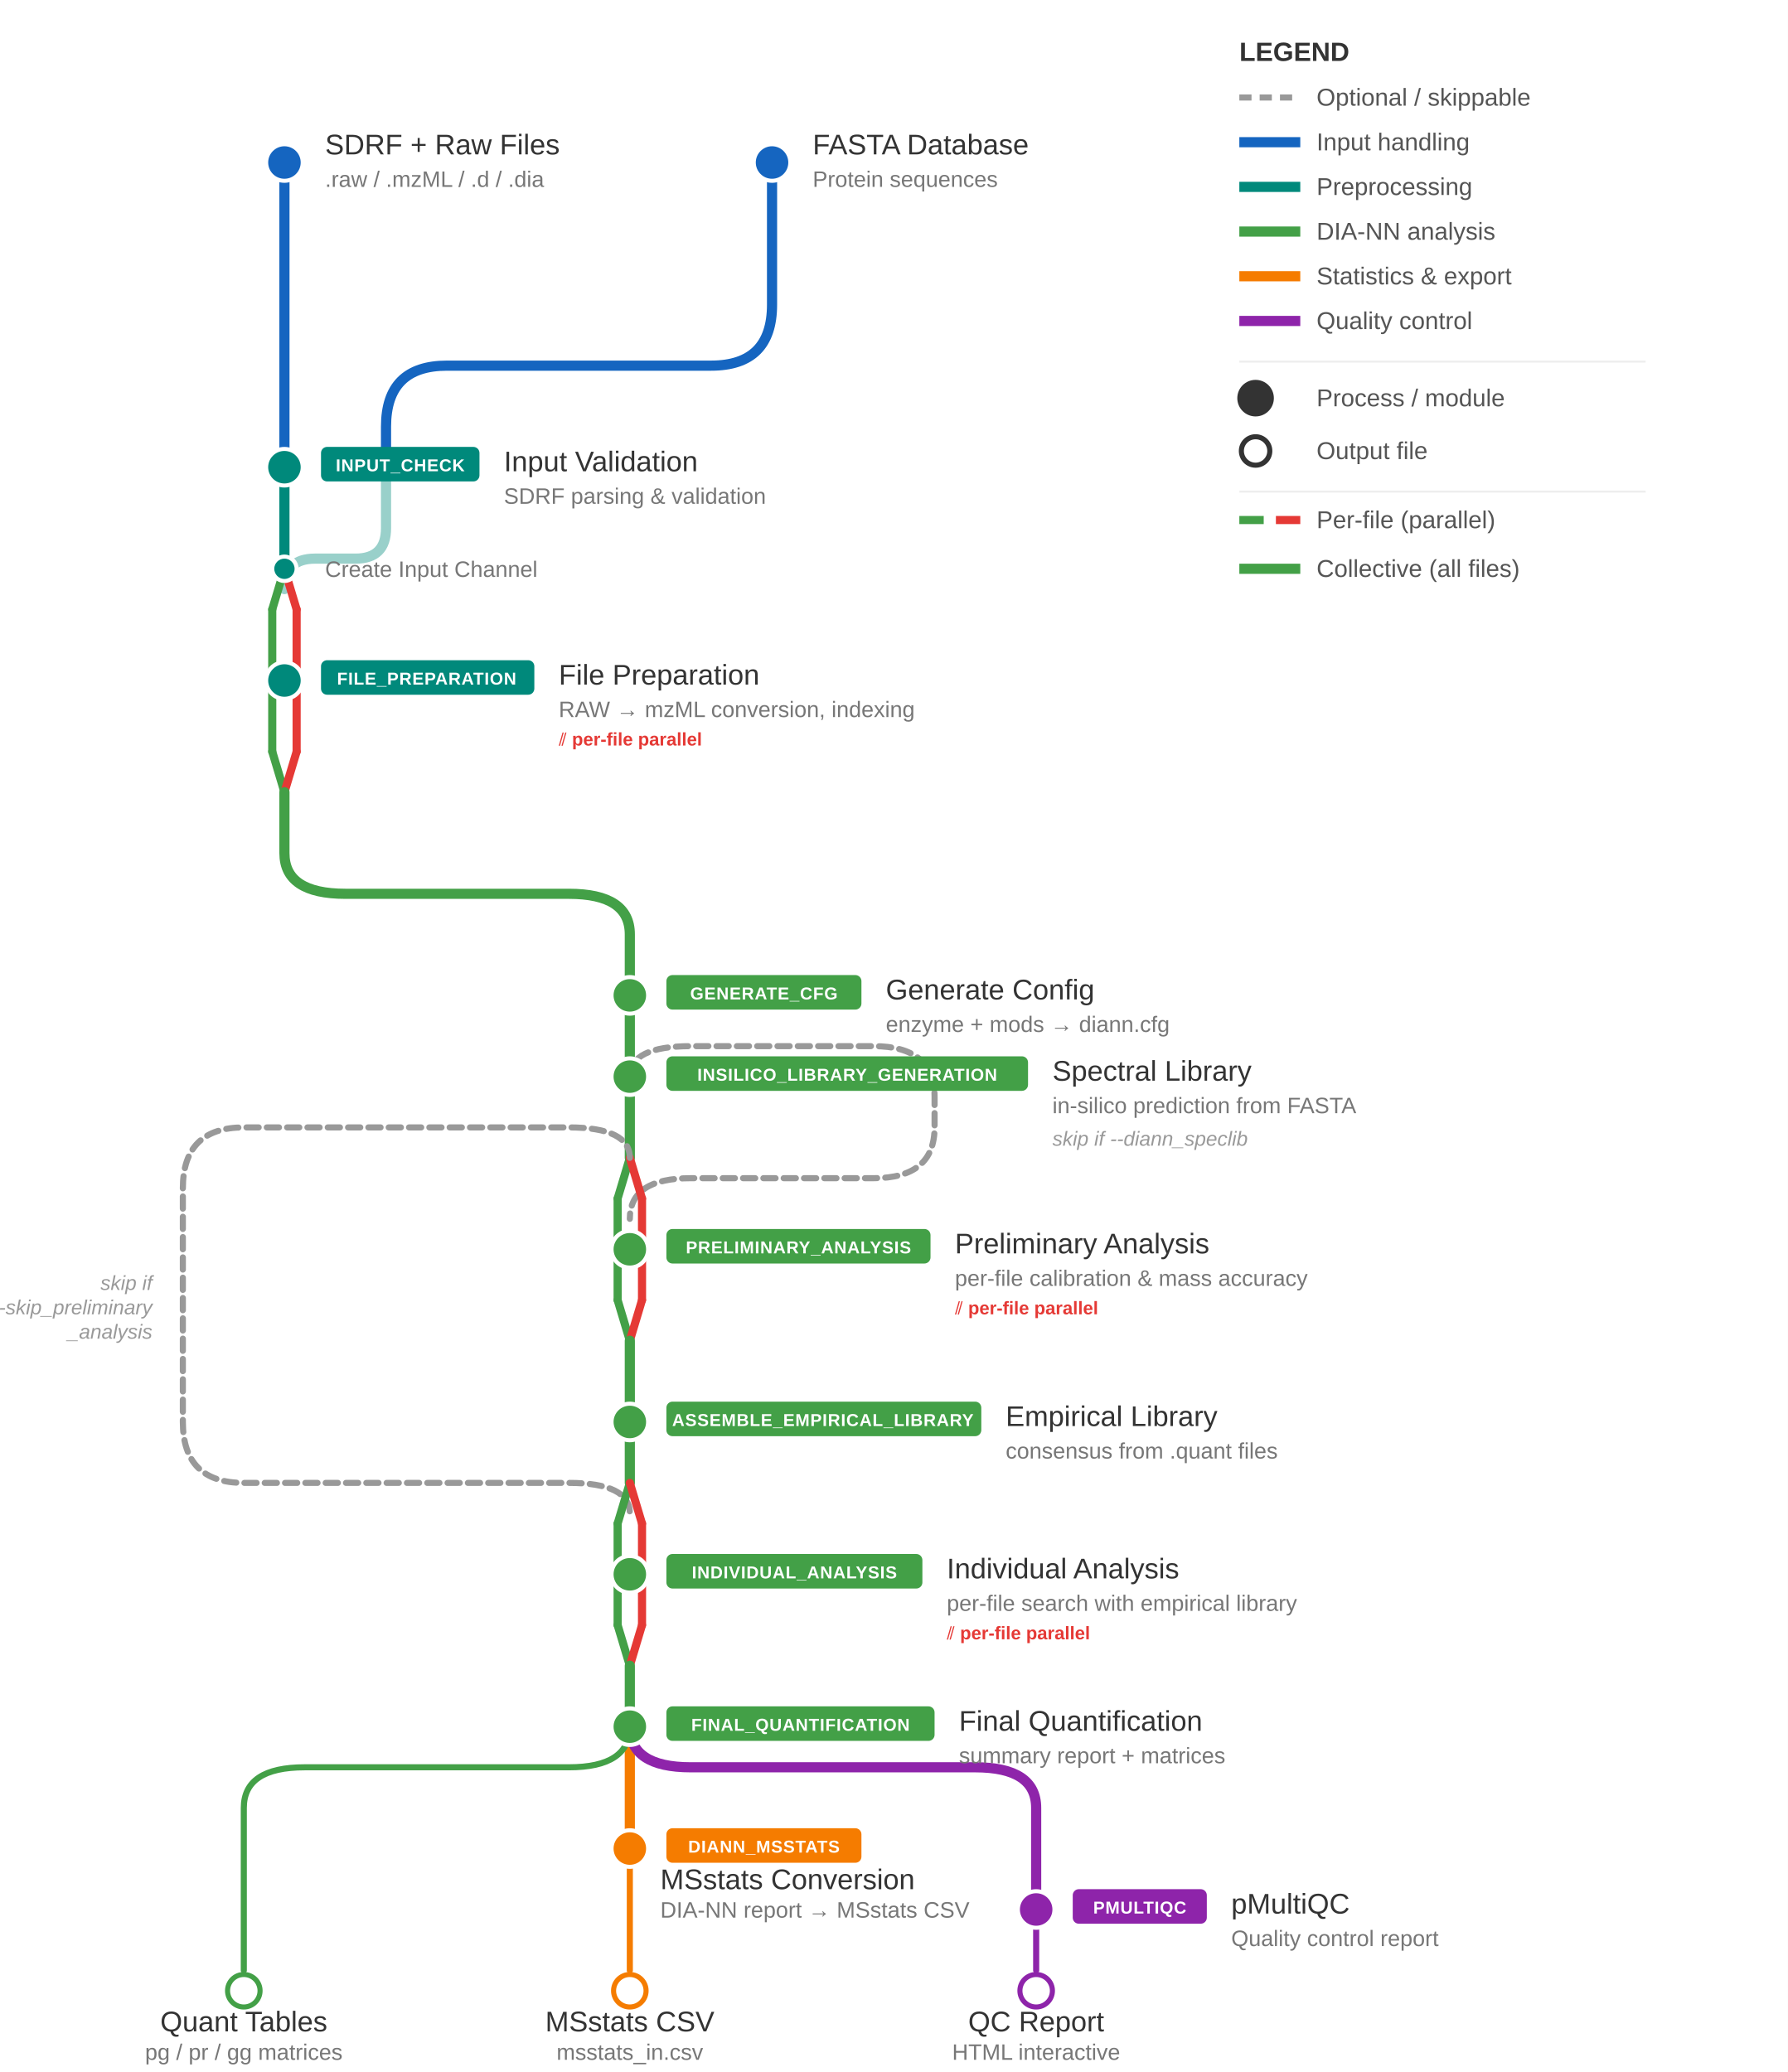
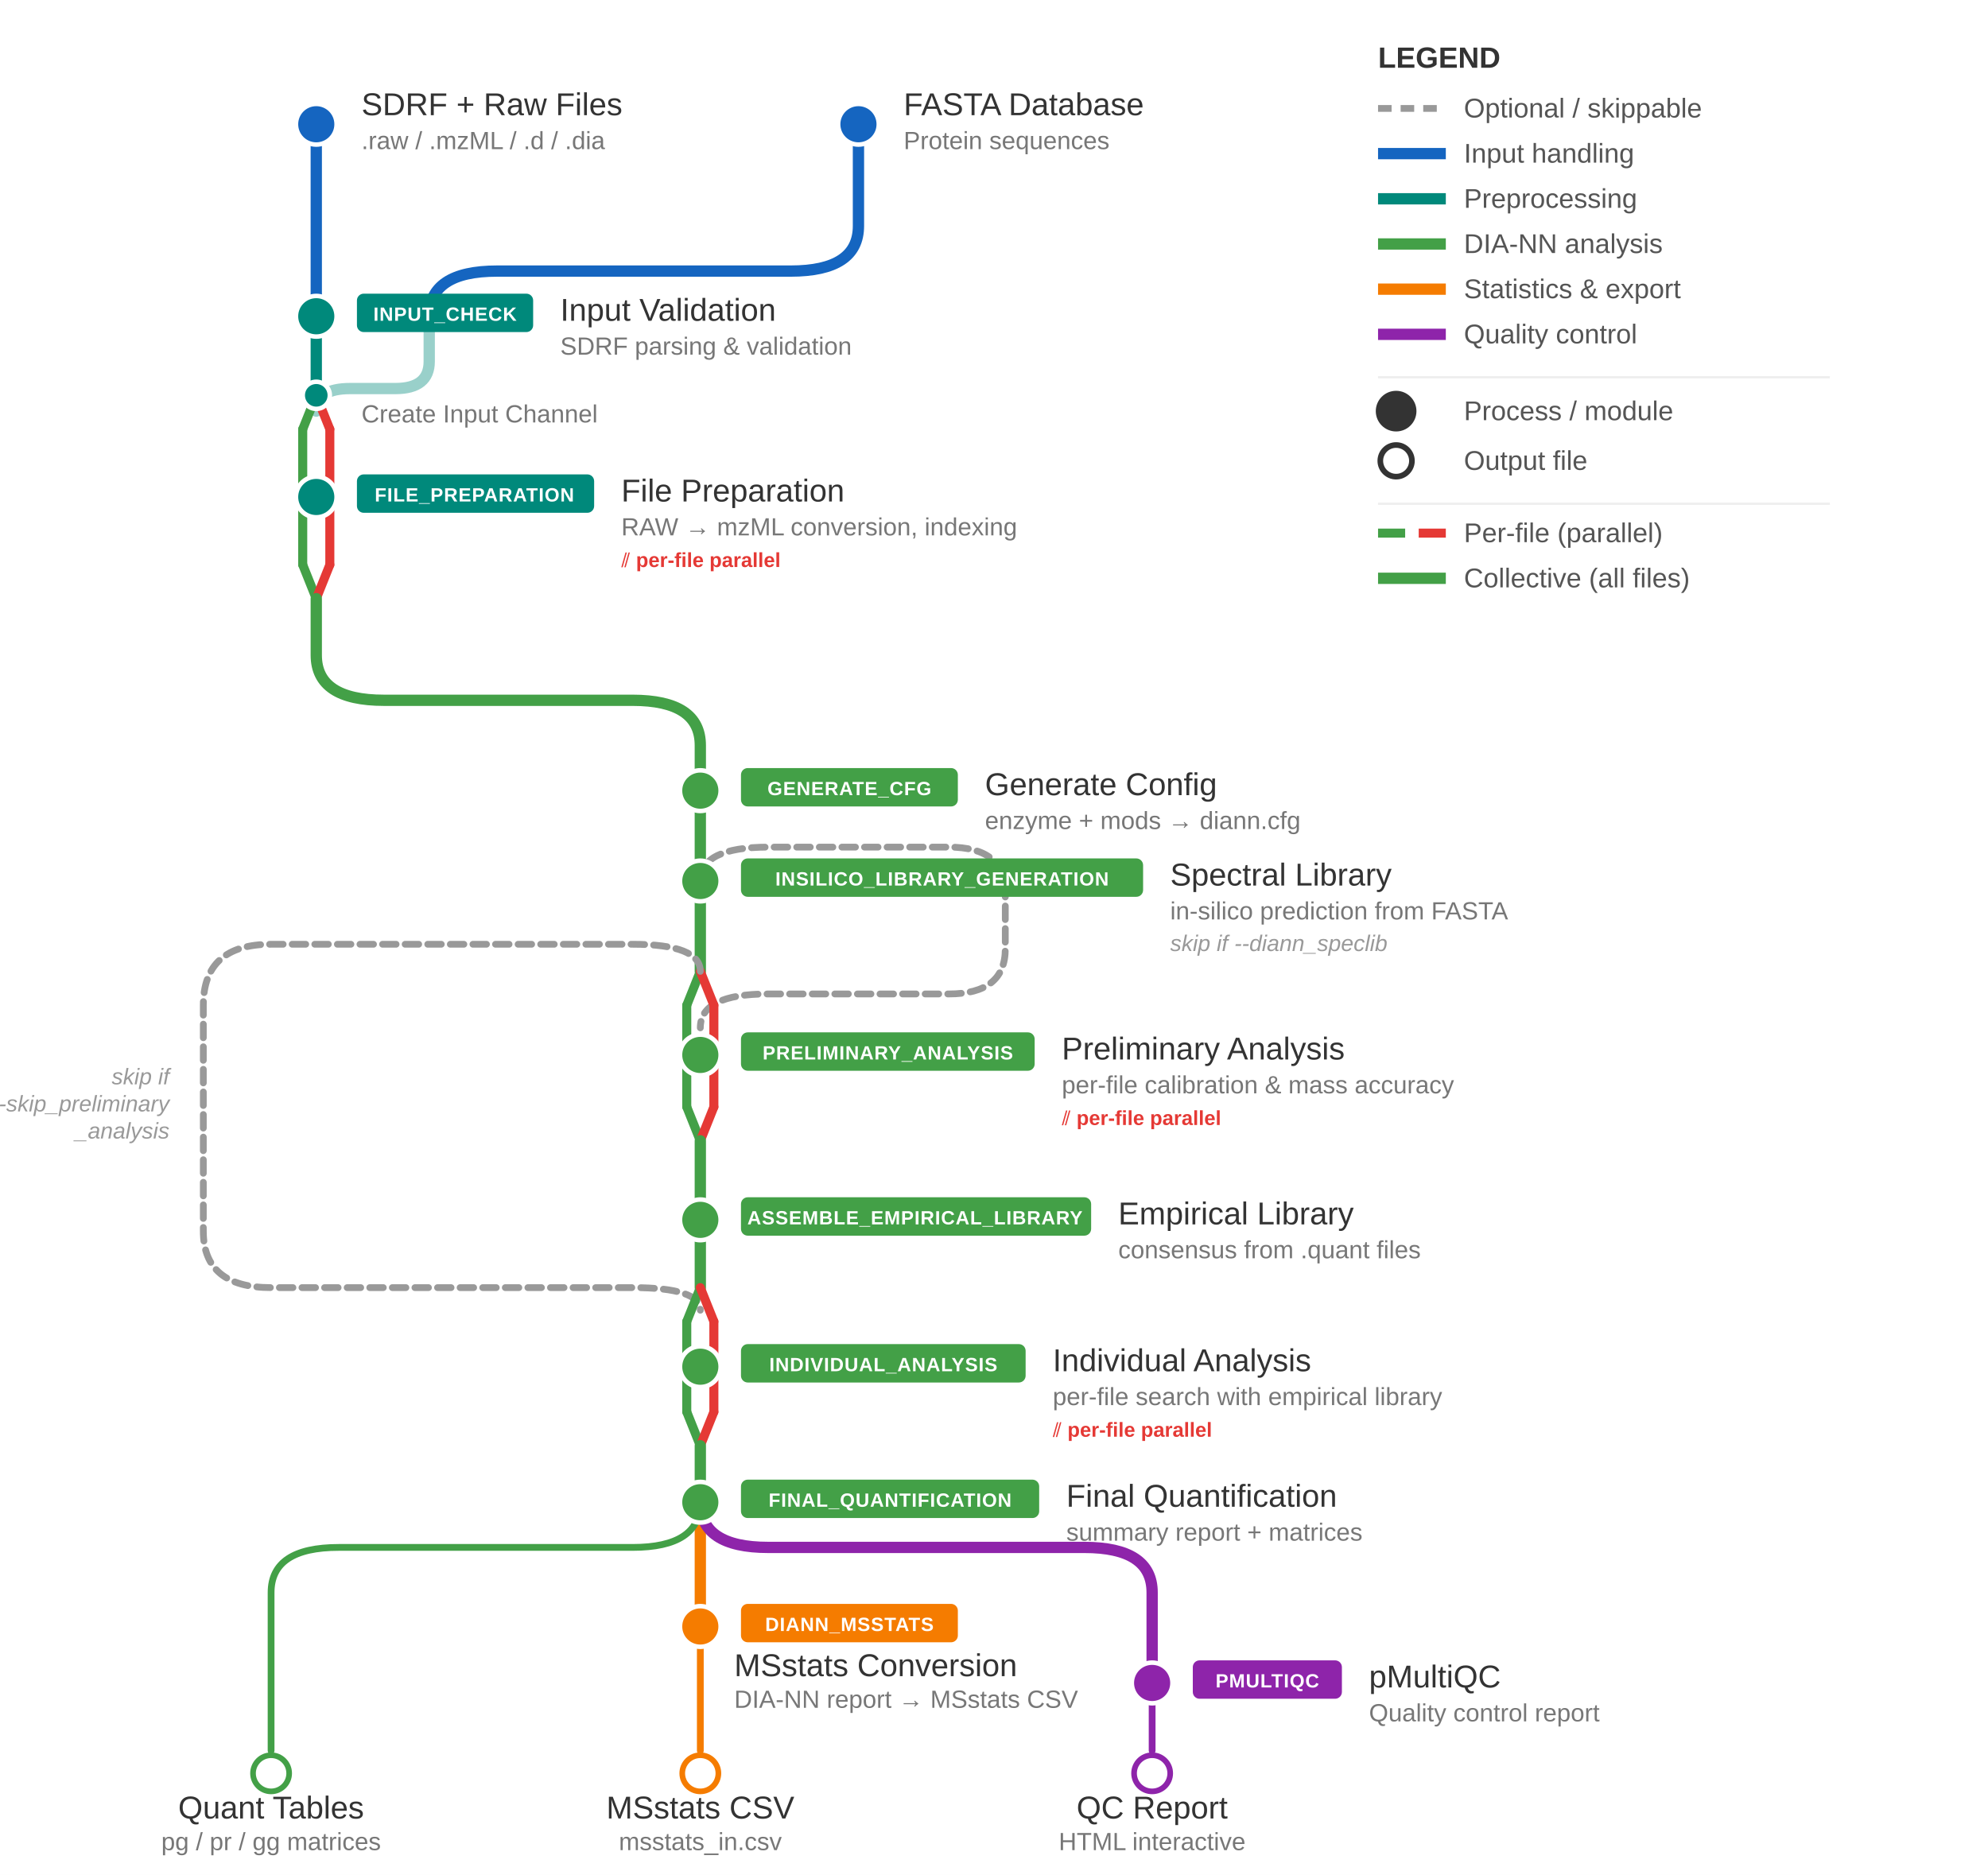
- <svg xmlns="http://www.w3.org/2000/svg" viewBox="0 0 880 1020" width="880" height="1020">
+ <svg xmlns="http://www.w3.org/2000/svg" viewBox="0 0 880 830" width="880" height="830">
  <defs>
    <style>
      .station-label { font-family: 'Helvetica Neue', Arial, sans-serif; font-size: 14px; font-weight: 500; fill: #333333; }
      .station-sublabel { font-family: 'Helvetica Neue', Arial, sans-serif; font-size: 11px; fill: #777777; }
      .legend-text { font-family: 'Helvetica Neue', Arial, sans-serif; font-size: 12px; fill: #555555; }
      .legend-title { font-family: 'Helvetica Neue', Arial, sans-serif; font-size: 13px; font-weight: 700; fill: #333333; }
      .title-text { font-family: 'Helvetica Neue', Arial, sans-serif; font-size: 11px; fill: #999999; }
      .tool-badge { font-family: 'Helvetica Neue', Arial, sans-serif; font-size: 8.5px; font-weight: 700; fill: #ffffff; letter-spacing: 0.3px; }
      .skip-label { font-family: 'Helvetica Neue', Arial, sans-serif; font-size: 10px; fill: #999999; font-style: italic; }
      .parallel-label { font-family: 'Helvetica Neue', Arial, sans-serif; font-size: 9px; font-weight: 600; fill: #E53935; }
    </style>
  </defs>
-   <rect width="880" height="1020" fill="#ffffff" />
+   <rect width="880" height="830" fill="#ffffff" />
  <g transform="translate(610, 30)">
    <text x="0" y="0" class="legend-title">LEGEND</text>
    <line x1="0" y1="18" x2="30" y2="18" stroke="#999999" stroke-width="3" stroke-dasharray="6,4" />
    <text x="38" y="22" class="legend-text">Optional / skippable</text>
-     <line x1="0" y1="40" x2="30" y2="40" stroke="#1565C0" stroke-width="5" />
-     <text x="38" y="44" class="legend-text">Input handling</text>
-     <line x1="0" y1="62" x2="30" y2="62" stroke="#00897B" stroke-width="5" />
-     <text x="38" y="66" class="legend-text">Preprocessing</text>
-     <line x1="0" y1="84" x2="30" y2="84" stroke="#43A047" stroke-width="5" />
-     <text x="38" y="88" class="legend-text">DIA-NN analysis</text>
-     <line x1="0" y1="106" x2="30" y2="106" stroke="#F57C00" stroke-width="5" />
-     <text x="38" y="110" class="legend-text">Statistics &amp; export</text>
-     <line x1="0" y1="128" x2="30" y2="128" stroke="#8E24AA" stroke-width="5" />
-     <text x="38" y="132" class="legend-text">Quality control</text>
-     <line x1="0" y1="148" x2="200" y2="148" stroke="#eeeeee" stroke-width="1" />
-     <circle cx="8" cy="166" r="8" fill="#333333" stroke="#333333" stroke-width="2" />
-     <text x="38" y="170" class="legend-text">Process / module</text>
-     <circle cx="8" cy="192" r="7" fill="#ffffff" stroke="#333333" stroke-width="2.5" />
-     <text x="38" y="196" class="legend-text">Output file</text>
-     <line x1="0" y1="212" x2="200" y2="212" stroke="#eeeeee" stroke-width="1" />
-     <g transform="translate(0, 226)">
+     <line x1="0" y1="38" x2="30" y2="38" stroke="#1565C0" stroke-width="5" />
+     <text x="38" y="42" class="legend-text">Input handling</text>
+     <line x1="0" y1="58" x2="30" y2="58" stroke="#00897B" stroke-width="5" />
+     <text x="38" y="62" class="legend-text">Preprocessing</text>
+     <line x1="0" y1="78" x2="30" y2="78" stroke="#43A047" stroke-width="5" />
+     <text x="38" y="82" class="legend-text">DIA-NN analysis</text>
+     <line x1="0" y1="98" x2="30" y2="98" stroke="#F57C00" stroke-width="5" />
+     <text x="38" y="102" class="legend-text">Statistics &amp; export</text>
+     <line x1="0" y1="118" x2="30" y2="118" stroke="#8E24AA" stroke-width="5" />
+     <text x="38" y="122" class="legend-text">Quality control</text>
+     <line x1="0" y1="137" x2="200" y2="137" stroke="#eeeeee" stroke-width="1" />
+     <circle cx="8" cy="152" r="8" fill="#333333" stroke="#333333" stroke-width="2" />
+     <text x="38" y="156" class="legend-text">Process / module</text>
+     <circle cx="8" cy="174" r="7" fill="#ffffff" stroke="#333333" stroke-width="2.5" />
+     <text x="38" y="178" class="legend-text">Output file</text>
+     <line x1="0" y1="193" x2="200" y2="193" stroke="#eeeeee" stroke-width="1" />
+     <g transform="translate(0, 206)">
      <line x1="0" y1="0" x2="12" y2="0" stroke="#43A047" stroke-width="4" />
      <line x1="18" y1="0" x2="30" y2="0" stroke="#E53935" stroke-width="4" />
      <text x="38" y="4" class="legend-text">Per-file (parallel)</text>
    </g>
-     <g transform="translate(0, 250)">
+     <g transform="translate(0, 226)">
      <line x1="0" y1="0" x2="30" y2="0" stroke="#43A047" stroke-width="5" />
      <text x="38" y="4" class="legend-text">Collective (all files)</text>
    </g>
  </g>
-   <path d="M 140,80 L 140,230" stroke="#1565C0" stroke-width="5" fill="none" stroke-linecap="round" />
-   <path d="M 380,80 L 380,150 Q 380,180 350,180 L 220,180 Q 190,180 190,210 L 190,230" stroke="#1565C0" stroke-width="5" fill="none" stroke-linecap="round" />
-   <path d="M 140,230 L 140,280" stroke="#00897B" stroke-width="5" fill="none" stroke-linecap="round" />
-   <path d="M 190,230 L 190,260 Q 190,275 175,275 L 155,275 Q 140,275 140,290" stroke="#00897B" stroke-width="5" fill="none" stroke-linecap="round" opacity="0.4" />
-   <path d="M 140,280 L 134,300" stroke="#43A047" stroke-width="4" fill="none" stroke-linecap="round" />
-   <path d="M 140,280 L 146,300" stroke="#E53935" stroke-width="4" fill="none" stroke-linecap="round" />
-   <path d="M 134,300 L 134,370" stroke="#43A047" stroke-width="4" fill="none" stroke-linecap="round" />
-   <path d="M 146,300 L 146,370" stroke="#E53935" stroke-width="4" fill="none" stroke-linecap="round" />
-   <path d="M 134,370 L 140,390" stroke="#43A047" stroke-width="4" fill="none" stroke-linecap="round" />
-   <path d="M 146,370 L 140,390" stroke="#E53935" stroke-width="4" fill="none" stroke-linecap="round" />
-   <path d="M 140,390 L 140,420 Q 140,440 170,440 L 280,440 Q 310,440 310,460 L 310,490" stroke="#43A047" stroke-width="5" fill="none" stroke-linecap="round" />
-   <path d="M 310,490 L 310,570" stroke="#43A047" stroke-width="5" fill="none" stroke-linecap="round" />
-   <path d="M 310,530 Q 310,515 340,515 L 430,515 Q 460,515 460,540 L 460,555 Q 460,580 430,580 L 340,580 Q 310,580 310,600" stroke="#999999" stroke-width="3" fill="none" stroke-linecap="round" stroke-dasharray="6,4" />
-   <path d="M 310,570 L 304,590" stroke="#43A047" stroke-width="4" fill="none" stroke-linecap="round" />
-   <path d="M 310,570 L 316,590" stroke="#E53935" stroke-width="4" fill="none" stroke-linecap="round" />
-   <path d="M 304,590 L 304,640" stroke="#43A047" stroke-width="4" fill="none" stroke-linecap="round" />
-   <path d="M 316,590 L 316,640" stroke="#E53935" stroke-width="4" fill="none" stroke-linecap="round" />
-   <path d="M 304,640 L 310,660" stroke="#43A047" stroke-width="4" fill="none" stroke-linecap="round" />
-   <path d="M 316,640 L 310,660" stroke="#E53935" stroke-width="4" fill="none" stroke-linecap="round" />
-   <path d="M 310,660 L 310,700" stroke="#43A047" stroke-width="5" fill="none" stroke-linecap="round" />
-   <path d="M 310,570 Q 310,555 280,555 L 120,555 Q 90,555 90,585 L 90,700 Q 90,730 120,730 L 280,730 Q 310,730 310,745" stroke="#999999" stroke-width="3" fill="none" stroke-linecap="round" stroke-dasharray="6,4" />
-   <path d="M 310,700 L 310,730" stroke="#43A047" stroke-width="5" fill="none" stroke-linecap="round" />
-   <path d="M 310,730 L 304,750" stroke="#43A047" stroke-width="4" fill="none" stroke-linecap="round" />
-   <path d="M 310,730 L 316,750" stroke="#E53935" stroke-width="4" fill="none" stroke-linecap="round" />
-   <path d="M 304,750 L 304,800" stroke="#43A047" stroke-width="4" fill="none" stroke-linecap="round" />
-   <path d="M 316,750 L 316,800" stroke="#E53935" stroke-width="4" fill="none" stroke-linecap="round" />
-   <path d="M 304,800 L 310,820" stroke="#43A047" stroke-width="4" fill="none" stroke-linecap="round" />
-   <path d="M 316,800 L 310,820" stroke="#E53935" stroke-width="4" fill="none" stroke-linecap="round" />
-   <path d="M 310,820 L 310,850" stroke="#43A047" stroke-width="5" fill="none" stroke-linecap="round" />
-   <path d="M 310,850 L 310,910" stroke="#F57C00" stroke-width="5" fill="none" stroke-linecap="round" />
-   <path d="M 310,850 Q 310,870 340,870 L 480,870 Q 510,870 510,890 L 510,940" stroke="#8E24AA" stroke-width="5" fill="none" stroke-linecap="round" />
-   <path d="M 310,910 L 310,970" stroke="#F57C00" stroke-width="3" fill="none" stroke-linecap="round" />
-   <path d="M 310,850 Q 310,870 280,870 L 150,870 Q 120,870 120,890 L 120,970" stroke="#43A047" stroke-width="3" fill="none" stroke-linecap="round" />
-   <path d="M 510,940 L 510,970" stroke="#8E24AA" stroke-width="3" fill="none" stroke-linecap="round" />
-   <circle cx="140" cy="80" r="9" fill="#1565C0" stroke="#ffffff" stroke-width="2" />
-   <text x="160" y="76" class="station-label">SDRF + Raw Files</text>
-   <text x="160" y="92" class="station-sublabel">.raw / .mzML / .d / .dia</text>
-   <circle cx="380" cy="80" r="9" fill="#1565C0" stroke="#ffffff" stroke-width="2" />
-   <text x="400" y="76" class="station-label">FASTA Database</text>
-   <text x="400" y="92" class="station-sublabel">Protein sequences</text>
-   <circle cx="140" cy="230" r="9" fill="#00897B" stroke="#ffffff" stroke-width="2" />
-   <rect x="158" y="220" width="78" height="17" rx="3" fill="#00897B" />
-   <text x="197" y="232" class="tool-badge" text-anchor="middle">INPUT_CHECK</text>
-   <text x="248" y="232" class="station-label">Input Validation</text>
-   <text x="248" y="248" class="station-sublabel">SDRF parsing &amp; validation</text>
-   <circle cx="140" cy="280" r="6" fill="#00897B" stroke="#ffffff" stroke-width="2" />
-   <text x="160" y="284" class="station-sublabel">Create Input Channel</text>
-   <circle cx="140" cy="335" r="9" fill="#00897B" stroke="#ffffff" stroke-width="2" />
-   <rect x="158" y="325" width="105" height="17" rx="3" fill="#00897B" />
-   <text x="210" y="337" class="tool-badge" text-anchor="middle">FILE_PREPARATION</text>
-   <text x="275" y="337" class="station-label">File Preparation</text>
-   <text x="275" y="353" class="station-sublabel">RAW → mzML conversion, indexing</text>
-   <text x="275" y="367" class="parallel-label">⫽ per-file parallel</text>
-   <circle cx="310" cy="490" r="9" fill="#43A047" stroke="#ffffff" stroke-width="2" />
-   <rect x="328" y="480" width="96" height="17" rx="3" fill="#43A047" />
-   <text x="376" y="492" class="tool-badge" text-anchor="middle">GENERATE_CFG</text>
-   <text x="436" y="492" class="station-label">Generate Config</text>
-   <text x="436" y="508" class="station-sublabel">enzyme + mods → diann.cfg</text>
-   <circle cx="310" cy="530" r="9" fill="#43A047" stroke="#ffffff" stroke-width="2" />
-   <rect x="328" y="520" width="178" height="17" rx="3" fill="#43A047" />
-   <text x="417" y="532" class="tool-badge" text-anchor="middle">INSILICO_LIBRARY_GENERATION</text>
-   <text x="518" y="532" class="station-label">Spectral Library</text>
-   <text x="518" y="548" class="station-sublabel">in-silico prediction from FASTA</text>
-   <text x="518" y="564" class="skip-label">skip if --diann_speclib</text>
-   <circle cx="310" cy="615" r="9" fill="#43A047" stroke="#ffffff" stroke-width="2" />
-   <rect x="328" y="605" width="130" height="17" rx="3" fill="#43A047" />
-   <text x="393" y="617" class="tool-badge" text-anchor="middle">PRELIMINARY_ANALYSIS</text>
-   <text x="470" y="617" class="station-label">Preliminary Analysis</text>
-   <text x="470" y="633" class="station-sublabel">per-file calibration &amp; mass accuracy</text>
-   <text x="470" y="647" class="parallel-label">⫽ per-file parallel</text>
-   <circle cx="310" cy="700" r="9" fill="#43A047" stroke="#ffffff" stroke-width="2" />
-   <rect x="328" y="690" width="155" height="17" rx="3" fill="#43A047" />
-   <text x="405" y="702" class="tool-badge" text-anchor="middle">ASSEMBLE_EMPIRICAL_LIBRARY</text>
-   <text x="495" y="702" class="station-label">Empirical Library</text>
-   <text x="495" y="718" class="station-sublabel">consensus from .quant files</text>
-   <text x="75" y="635" class="skip-label" text-anchor="end">skip if</text>
-   <text x="75" y="647" class="skip-label" text-anchor="end">--skip_preliminary</text>
-   <text x="75" y="659" class="skip-label" text-anchor="end">_analysis</text>
-   <circle cx="310" cy="775" r="9" fill="#43A047" stroke="#ffffff" stroke-width="2" />
-   <rect x="328" y="765" width="126" height="17" rx="3" fill="#43A047" />
-   <text x="391" y="777" class="tool-badge" text-anchor="middle">INDIVIDUAL_ANALYSIS</text>
-   <text x="466" y="777" class="station-label">Individual Analysis</text>
-   <text x="466" y="793" class="station-sublabel">per-file search with empirical library</text>
-   <text x="466" y="807" class="parallel-label">⫽ per-file parallel</text>
-   <circle cx="310" cy="850" r="9" fill="#43A047" stroke="#ffffff" stroke-width="2" />
-   <rect x="328" y="840" width="132" height="17" rx="3" fill="#43A047" />
-   <text x="394" y="852" class="tool-badge" text-anchor="middle">FINAL_QUANTIFICATION</text>
-   <text x="472" y="852" class="station-label">Final Quantification</text>
-   <text x="472" y="868" class="station-sublabel">summary report + matrices</text>
-   <circle cx="310" cy="910" r="9" fill="#F57C00" stroke="#ffffff" stroke-width="2" />
-   <rect x="328" y="900" width="96" height="17" rx="3" fill="#F57C00" />
-   <text x="376" y="912" class="tool-badge" text-anchor="middle">DIANN_MSSTATS</text>
-   <text x="325" y="930" class="station-label">MSstats Conversion</text>
-   <text x="325" y="944" class="station-sublabel">DIA-NN report → MSstats CSV</text>
-   <circle cx="510" cy="940" r="9" fill="#8E24AA" stroke="#ffffff" stroke-width="2" />
-   <rect x="528" y="930" width="66" height="17" rx="3" fill="#8E24AA" />
-   <text x="561" y="942" class="tool-badge" text-anchor="middle">PMULTIQC</text>
-   <text x="606" y="942" class="station-label">pMultiQC</text>
-   <text x="606" y="958" class="station-sublabel">Quality control report</text>
-   <circle cx="120" cy="980" r="8" fill="#ffffff" stroke="#43A047" stroke-width="2.5" />
-   <text x="120" y="1000" class="station-label" text-anchor="middle">Quant Tables</text>
-   <text x="120" y="1014" class="station-sublabel" text-anchor="middle">pg / pr / gg matrices</text>
-   <circle cx="310" cy="980" r="8" fill="#ffffff" stroke="#F57C00" stroke-width="2.5" />
-   <text x="310" y="1000" class="station-label" text-anchor="middle">MSstats CSV</text>
-   <text x="310" y="1014" class="station-sublabel" text-anchor="middle">msstats_in.csv</text>
-   <circle cx="510" cy="980" r="8" fill="#ffffff" stroke="#8E24AA" stroke-width="2.5" />
-   <text x="510" y="1000" class="station-label" text-anchor="middle">QC Report</text>
-   <text x="510" y="1014" class="station-sublabel" text-anchor="middle">HTML interactive</text>
+   <path d="M 140,55 L 140,140" stroke="#1565C0" stroke-width="5" fill="none" stroke-linecap="round" />
+   <path d="M 380,55 L 380,100 Q 380,120 350,120 L 220,120 Q 190,120 190,140" stroke="#1565C0" stroke-width="5" fill="none" stroke-linecap="round" />
+   <path d="M 140,140 L 140,175" stroke="#00897B" stroke-width="5" fill="none" stroke-linecap="round" />
+   <path d="M 190,140 L 190,160 Q 190,172 175,172 L 155,172 Q 140,172 140,182" stroke="#00897B" stroke-width="5" fill="none" stroke-linecap="round" opacity="0.4" />
+   <path d="M 140,175 L 134,190" stroke="#43A047" stroke-width="4" fill="none" stroke-linecap="round" />
+   <path d="M 140,175 L 146,190" stroke="#E53935" stroke-width="4" fill="none" stroke-linecap="round" />
+   <path d="M 134,190 L 134,250" stroke="#43A047" stroke-width="4" fill="none" stroke-linecap="round" />
+   <path d="M 146,190 L 146,250" stroke="#E53935" stroke-width="4" fill="none" stroke-linecap="round" />
+   <path d="M 134,250 L 140,265" stroke="#43A047" stroke-width="4" fill="none" stroke-linecap="round" />
+   <path d="M 146,250 L 140,265" stroke="#E53935" stroke-width="4" fill="none" stroke-linecap="round" />
+   <path d="M 140,265 L 140,290 Q 140,310 170,310 L 280,310 Q 310,310 310,330 L 310,430" stroke="#43A047" stroke-width="5" fill="none" stroke-linecap="round" />
+   <path d="M 310,390 Q 310,375 340,375 L 420,375 Q 445,375 445,395 L 445,420 Q 445,440 420,440 L 340,440 Q 310,440 310,455" stroke="#999999" stroke-width="3" fill="none" stroke-linecap="round" stroke-dasharray="6,4" />
+   <path d="M 310,430 L 304,445" stroke="#43A047" stroke-width="4" fill="none" stroke-linecap="round" />
+   <path d="M 310,430 L 316,445" stroke="#E53935" stroke-width="4" fill="none" stroke-linecap="round" />
+   <path d="M 304,445 L 304,490" stroke="#43A047" stroke-width="4" fill="none" stroke-linecap="round" />
+   <path d="M 316,445 L 316,490" stroke="#E53935" stroke-width="4" fill="none" stroke-linecap="round" />
+   <path d="M 304,490 L 310,505" stroke="#43A047" stroke-width="4" fill="none" stroke-linecap="round" />
+   <path d="M 316,490 L 310,505" stroke="#E53935" stroke-width="4" fill="none" stroke-linecap="round" />
+   <path d="M 310,505 L 310,540" stroke="#43A047" stroke-width="5" fill="none" stroke-linecap="round" />
+   <path d="M 310,430 Q 310,418 280,418 L 120,418 Q 90,418 90,445 L 90,545 Q 90,570 120,570 L 280,570 Q 310,570 310,580" stroke="#999999" stroke-width="3" fill="none" stroke-linecap="round" stroke-dasharray="6,4" />
+   <path d="M 310,540 L 310,570" stroke="#43A047" stroke-width="5" fill="none" stroke-linecap="round" />
+   <path d="M 310,570 L 304,585" stroke="#43A047" stroke-width="4" fill="none" stroke-linecap="round" />
+   <path d="M 310,570 L 316,585" stroke="#E53935" stroke-width="4" fill="none" stroke-linecap="round" />
+   <path d="M 304,585 L 304,625" stroke="#43A047" stroke-width="4" fill="none" stroke-linecap="round" />
+   <path d="M 316,585 L 316,625" stroke="#E53935" stroke-width="4" fill="none" stroke-linecap="round" />
+   <path d="M 304,625 L 310,640" stroke="#43A047" stroke-width="4" fill="none" stroke-linecap="round" />
+   <path d="M 316,625 L 310,640" stroke="#E53935" stroke-width="4" fill="none" stroke-linecap="round" />
+   <path d="M 310,640 L 310,665" stroke="#43A047" stroke-width="5" fill="none" stroke-linecap="round" />
+   <path d="M 310,665 L 310,720" stroke="#F57C00" stroke-width="5" fill="none" stroke-linecap="round" />
+   <path d="M 310,665 Q 310,685 340,685 L 480,685 Q 510,685 510,705 L 510,745" stroke="#8E24AA" stroke-width="5" fill="none" stroke-linecap="round" />
+   <path d="M 310,720 L 310,775" stroke="#F57C00" stroke-width="3" fill="none" stroke-linecap="round" />
+   <path d="M 310,665 Q 310,685 280,685 L 150,685 Q 120,685 120,705 L 120,775" stroke="#43A047" stroke-width="3" fill="none" stroke-linecap="round" />
+   <path d="M 510,745 L 510,775" stroke="#8E24AA" stroke-width="3" fill="none" stroke-linecap="round" />
+   <circle cx="140" cy="55" r="9" fill="#1565C0" stroke="#ffffff" stroke-width="2" />
+   <text x="160" y="51" class="station-label">SDRF + Raw Files</text>
+   <text x="160" y="66" class="station-sublabel">.raw / .mzML / .d / .dia</text>
+   <circle cx="380" cy="55" r="9" fill="#1565C0" stroke="#ffffff" stroke-width="2" />
+   <text x="400" y="51" class="station-label">FASTA Database</text>
+   <text x="400" y="66" class="station-sublabel">Protein sequences</text>
+   <circle cx="140" cy="140" r="9" fill="#00897B" stroke="#ffffff" stroke-width="2" />
+   <rect x="158" y="130" width="78" height="17" rx="3" fill="#00897B" />
+   <text x="197" y="142" class="tool-badge" text-anchor="middle">INPUT_CHECK</text>
+   <text x="248" y="142" class="station-label">Input Validation</text>
+   <text x="248" y="157" class="station-sublabel">SDRF parsing &amp; validation</text>
+   <circle cx="140" cy="175" r="6" fill="#00897B" stroke="#ffffff" stroke-width="2" />
+   <text x="160" y="187" class="station-sublabel">Create Input Channel</text>
+   <circle cx="140" cy="220" r="9" fill="#00897B" stroke="#ffffff" stroke-width="2" />
+   <rect x="158" y="210" width="105" height="17" rx="3" fill="#00897B" />
+   <text x="210" y="222" class="tool-badge" text-anchor="middle">FILE_PREPARATION</text>
+   <text x="275" y="222" class="station-label">File Preparation</text>
+   <text x="275" y="237" class="station-sublabel">RAW → mzML conversion, indexing</text>
+   <text x="275" y="251" class="parallel-label">⫽ per-file parallel</text>
+   <circle cx="310" cy="350" r="9" fill="#43A047" stroke="#ffffff" stroke-width="2" />
+   <rect x="328" y="340" width="96" height="17" rx="3" fill="#43A047" />
+   <text x="376" y="352" class="tool-badge" text-anchor="middle">GENERATE_CFG</text>
+   <text x="436" y="352" class="station-label">Generate Config</text>
+   <text x="436" y="367" class="station-sublabel">enzyme + mods → diann.cfg</text>
+   <circle cx="310" cy="390" r="9" fill="#43A047" stroke="#ffffff" stroke-width="2" />
+   <rect x="328" y="380" width="178" height="17" rx="3" fill="#43A047" />
+   <text x="417" y="392" class="tool-badge" text-anchor="middle">INSILICO_LIBRARY_GENERATION</text>
+   <text x="518" y="392" class="station-label">Spectral Library</text>
+   <text x="518" y="407" class="station-sublabel">in-silico prediction from FASTA</text>
+   <text x="518" y="421" class="skip-label">skip if --diann_speclib</text>
+   <circle cx="310" cy="467" r="9" fill="#43A047" stroke="#ffffff" stroke-width="2" />
+   <rect x="328" y="457" width="130" height="17" rx="3" fill="#43A047" />
+   <text x="393" y="469" class="tool-badge" text-anchor="middle">PRELIMINARY_ANALYSIS</text>
+   <text x="470" y="469" class="station-label">Preliminary Analysis</text>
+   <text x="470" y="484" class="station-sublabel">per-file calibration &amp; mass accuracy</text>
+   <text x="470" y="498" class="parallel-label">⫽ per-file parallel</text>
+   <circle cx="310" cy="540" r="9" fill="#43A047" stroke="#ffffff" stroke-width="2" />
+   <rect x="328" y="530" width="155" height="17" rx="3" fill="#43A047" />
+   <text x="405" y="542" class="tool-badge" text-anchor="middle">ASSEMBLE_EMPIRICAL_LIBRARY</text>
+   <text x="495" y="542" class="station-label">Empirical Library</text>
+   <text x="495" y="557" class="station-sublabel">consensus from .quant files</text>
+   <text x="75" y="480" class="skip-label" text-anchor="end">skip if</text>
+   <text x="75" y="492" class="skip-label" text-anchor="end">--skip_preliminary</text>
+   <text x="75" y="504" class="skip-label" text-anchor="end">_analysis</text>
+   <circle cx="310" cy="605" r="9" fill="#43A047" stroke="#ffffff" stroke-width="2" />
+   <rect x="328" y="595" width="126" height="17" rx="3" fill="#43A047" />
+   <text x="391" y="607" class="tool-badge" text-anchor="middle">INDIVIDUAL_ANALYSIS</text>
+   <text x="466" y="607" class="station-label">Individual Analysis</text>
+   <text x="466" y="622" class="station-sublabel">per-file search with empirical library</text>
+   <text x="466" y="636" class="parallel-label">⫽ per-file parallel</text>
+   <circle cx="310" cy="665" r="9" fill="#43A047" stroke="#ffffff" stroke-width="2" />
+   <rect x="328" y="655" width="132" height="17" rx="3" fill="#43A047" />
+   <text x="394" y="667" class="tool-badge" text-anchor="middle">FINAL_QUANTIFICATION</text>
+   <text x="472" y="667" class="station-label">Final Quantification</text>
+   <text x="472" y="682" class="station-sublabel">summary report + matrices</text>
+   <circle cx="310" cy="720" r="9" fill="#F57C00" stroke="#ffffff" stroke-width="2" />
+   <rect x="328" y="710" width="96" height="17" rx="3" fill="#F57C00" />
+   <text x="376" y="722" class="tool-badge" text-anchor="middle">DIANN_MSSTATS</text>
+   <text x="325" y="742" class="station-label">MSstats Conversion</text>
+   <text x="325" y="756" class="station-sublabel">DIA-NN report → MSstats CSV</text>
+   <circle cx="510" cy="745" r="9" fill="#8E24AA" stroke="#ffffff" stroke-width="2" />
+   <rect x="528" y="735" width="66" height="17" rx="3" fill="#8E24AA" />
+   <text x="561" y="747" class="tool-badge" text-anchor="middle">PMULTIQC</text>
+   <text x="606" y="747" class="station-label">pMultiQC</text>
+   <text x="606" y="762" class="station-sublabel">Quality control report</text>
+   <circle cx="120" cy="785" r="8" fill="#ffffff" stroke="#43A047" stroke-width="2.5" />
+   <text x="120" y="805" class="station-label" text-anchor="middle">Quant Tables</text>
+   <text x="120" y="819" class="station-sublabel" text-anchor="middle">pg / pr / gg matrices</text>
+   <circle cx="310" cy="785" r="8" fill="#ffffff" stroke="#F57C00" stroke-width="2.5" />
+   <text x="310" y="805" class="station-label" text-anchor="middle">MSstats CSV</text>
+   <text x="310" y="819" class="station-sublabel" text-anchor="middle">msstats_in.csv</text>
+   <circle cx="510" cy="785" r="8" fill="#ffffff" stroke="#8E24AA" stroke-width="2.5" />
+   <text x="510" y="805" class="station-label" text-anchor="middle">QC Report</text>
+   <text x="510" y="819" class="station-sublabel" text-anchor="middle">HTML interactive</text>
</svg>
